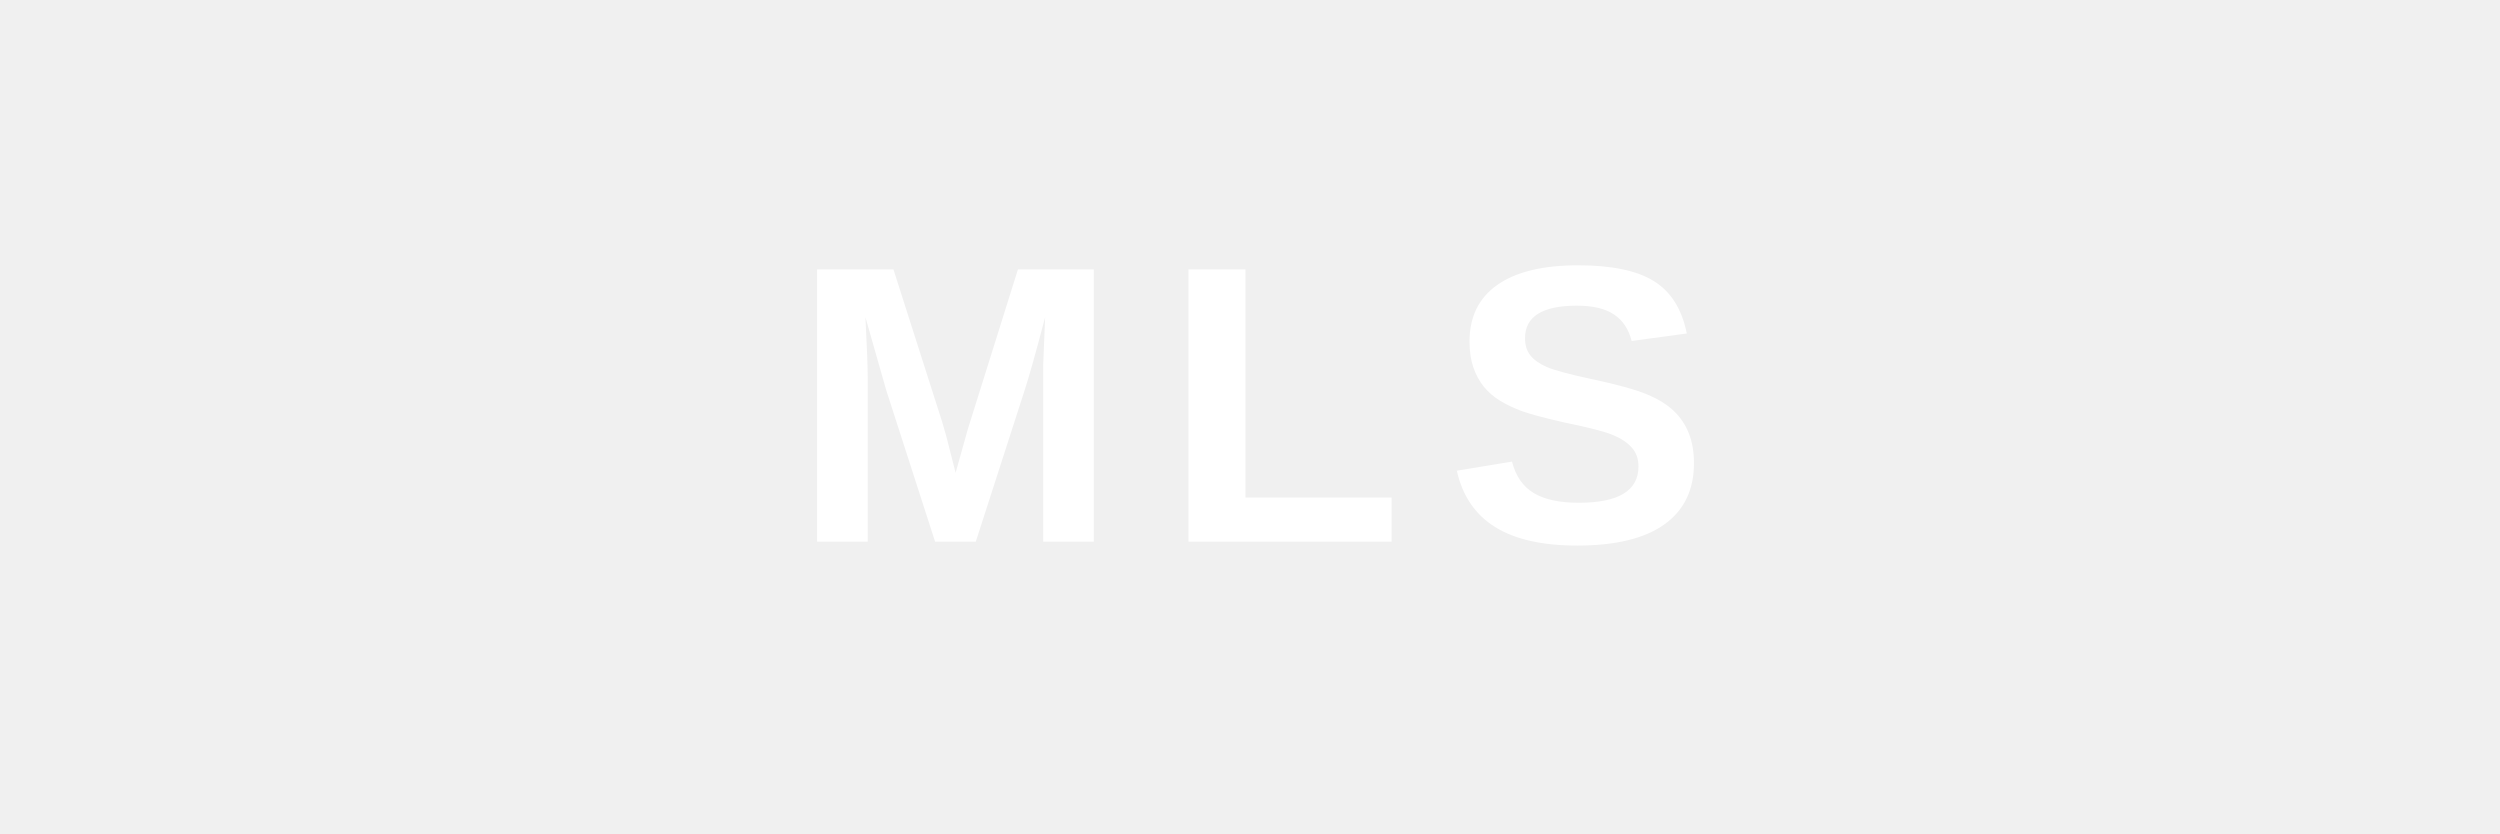
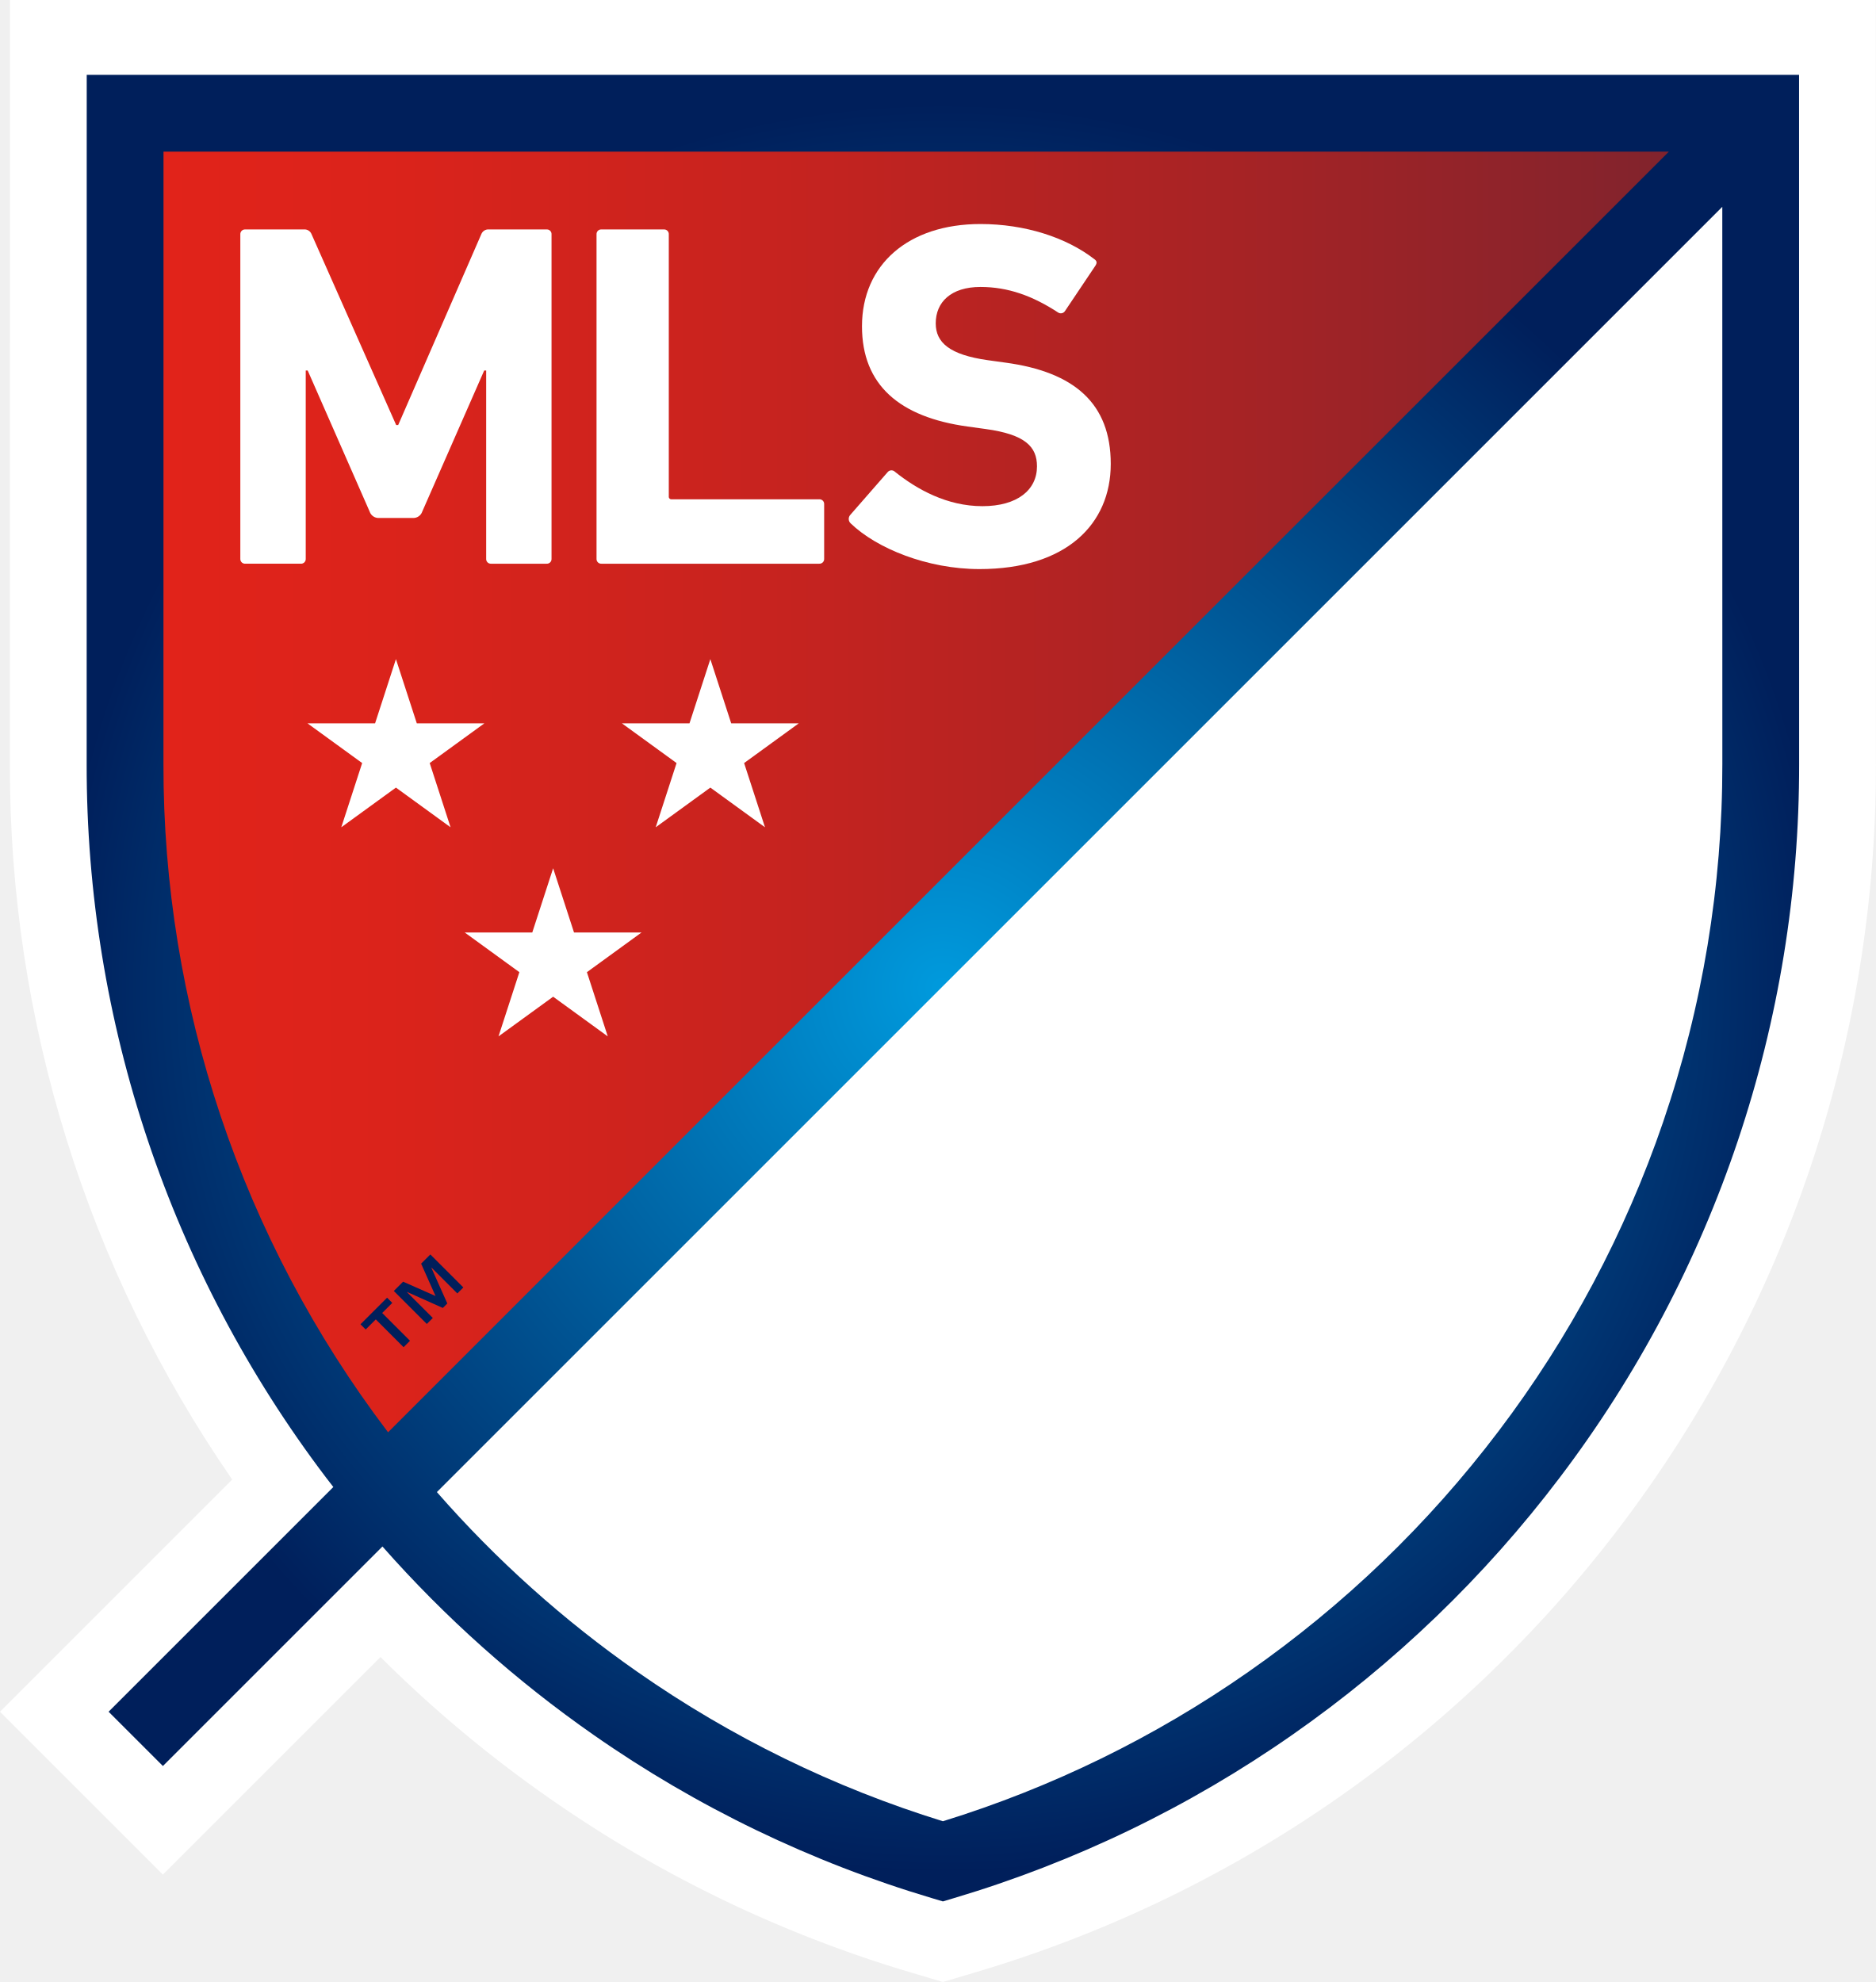
- <svg xmlns="http://www.w3.org/2000/svg" viewBox="0 0 240 80">
-   <text x="120" y="52" font-family="Arial Black,Arial,sans-serif" font-size="38" font-weight="900" fill="white" text-anchor="middle" letter-spacing="4">MLS</text>
+ <svg xmlns="http://www.w3.org/2000/svg" width="424.101" height="448.139" viewBox="0 0 424.101 448.139">
+   <defs>
+     <linearGradient id="linear-gradient" x1="28.272" y1="181.267" x2="398.047" y2="181.267" gradientUnits="userSpaceOnUse">
+       <stop offset="0" stop-color="#e2231a" />
+       <stop offset="0.16" stop-color="#db231b" />
+       <stop offset="0.394" stop-color="#c7231f" />
+       <stop offset="0.674" stop-color="#a72325" />
+       <stop offset="0.986" stop-color="#7b232e" />
+       <stop offset="1" stop-color="#79232e" />
+     </linearGradient>
+     <radialGradient id="radial-gradient" cx="213.167" cy="223.422" r="200.14" gradientUnits="userSpaceOnUse">
+       <stop offset="0" stop-color="#009add" />
+       <stop offset="1" stop-color="#001f5b" />
+     </radialGradient>
+   </defs>
+   <path d="M424.087,26.037V0H2.246V26.037s-.014,146.037-.014,146.909A283.442,283.442,0,0,0,52.498,334.532L0,387.03l36.826,36.825L86.016,374.665a285.924,285.924,0,0,0,38.257,31.976,283.653,283.653,0,0,0,81.465,39.287l7.428,2.211,7.428-2.211A284.404,284.404,0,0,0,424.101,173C424.101,172.128,424.087,26.037,424.087,26.037Z" style="fill: #fff" />
+   <path d="M398.047,25.605H28.286S28.272,171.857,28.272,172.729A257.788,257.788,0,0,0,87.008,336.929L398.047,25.89Z" style="fill: url(#linear-gradient)" />
+   <path d="M213.166,420.861C320.091,389.04,398.061,289.989,398.061,172.729c0-.85-.013-139.764-.014-146.839L87.008,336.929A259.106,259.106,0,0,0,213.166,420.861Z" style="fill: #fff" />
+   <path d="M88.687,294.592l-2.282,2.281,6.284,6.284-1.449,1.448-6.284-6.284-2.281,2.282-1.177-1.177,6.012-6.012Zm9.778-1.558-3.259-7.315,2.083-2.082,7.46,7.46-1.358,1.358-5.831-5.831-.036.036,3.604,8.059-1.014,1.014-8.059-3.603-.037.036,5.831,5.831-1.358,1.358-7.46-7.461,2.1-2.101Z" style="fill: #001f5b" />
+   <polygon points="168.226 172.53 172.944 187.05 160.592 178.078 148.241 187.05 152.956 172.53 140.607 163.555 155.877 163.555 160.592 149.031 165.309 163.555 180.577 163.555 168.226 172.53" style="fill: #fff" />
+   <polygon points="97.145 172.53 109.496 163.555 94.23 163.555 89.511 149.031 84.795 163.555 69.523 163.555 81.877 172.53 77.158 187.05 89.511 178.078 101.859 187.05 97.145 172.53" style="fill: #fff" />
+   <polygon points="129.771 210.838 125.052 196.316 120.335 210.838 105.066 210.838 117.416 219.813 112.7 234.332 125.052 225.36 137.401 234.332 132.686 219.813 145.036 210.838 129.771 210.838" style="fill: #fff" />
+   <path d="M83.568,115.668,69.563,83.775h-.444v42.565a1.053,1.053,0,0,1-1.11,1.116H55.451a1.058,1.058,0,0,1-1.119-1.116V52.989a1.052,1.052,0,0,1,1.119-1.111H68.675a1.701,1.701,0,0,1,1.774,1.111L89.568,96.11h.45L108.796,52.989a1.708,1.708,0,0,1,1.781-1.111h13.002a1.045,1.045,0,0,1,1.108,1.111v73.352a1.051,1.051,0,0,1-1.108,1.116h-12.561a1.052,1.052,0,0,1-1.107-1.116V83.775h-.446l-14.003,31.894a2.132,2.132,0,0,1-2.12,1.45h-7.667a2.127,2.127,0,0,1-2.107-1.45" style="fill: #fff" />
+   <path d="M135.972,127.457H185.209a1.056,1.056,0,0,0,1.113-1.116V114.004a1.053,1.053,0,0,0-1.113-1.111H151.866a.59.59,0,0,1-.668-.668V52.989a1.047,1.047,0,0,0-1.11-1.111H135.972a1.048,1.048,0,0,0-1.11,1.111v73.352a1.054,1.054,0,0,0,1.11,1.116" style="fill: #fff" />
+   <path d="M227.325,81.995l-3.998-.555c-8.668-1.22-11.781-3.998-11.781-8.334,0-4.783,3.443-8.224,10.113-8.224,6.226,0,11.778,1.998,17.56,5.779a1.113,1.113,0,0,0,1.554-.341l6.781-10.112c.554-.779.444-1.219-.218-1.665-6.34-4.892-15.677-7.891-25.677-7.891-16.341,0-26.785,9.225-26.785,23.117,0,13.337,8.554,20.56,23.896,22.673l4.0.553c9.002,1.224,11.668,4.005,11.668,8.451,0,5.33-4.444,9.001-12.335,9.001-8.001,0-14.778-3.778-19.783-7.78a1.114,1.114,0,0,0-1.667.109l-8.448,9.67a1.37,1.37,0,0,0,.111,1.892c5.89,5.67,17.335,10.334,29.122,10.334,19.557,0,29.677-10.113,29.677-23.781,0-13.674-8.229-20.786-23.791-22.898" style="fill: #fff" />
+   <path d="M406.727,25.605l-.001-8.679H19.607l-.001,8.679s-.014,146.253-.014,147.125A266.394,266.394,0,0,0,73.703,334.074c.546.721,1.105,1.431,1.658,2.146L24.551,387.03l12.275,12.274L86.462,349.668a268.383,268.383,0,0,0,47.739,42.605,266.08,266.08,0,0,0,76.489,36.907l2.476.737,2.476-.737a266.073,266.073,0,0,0,76.489-36.907,268.462,268.462,0,0,0,60.499-58.199,266.39,266.39,0,0,0,54.111-161.345C406.741,171.857,406.727,25.605,406.727,25.605ZM87.543,323.595A249.026,249.026,0,0,1,36.952,172.729c0-.743.01-106.984.013-138.444H377.295L87.736,323.845C87.672,323.761,87.606,323.679,87.543,323.595Zm288.451-69.908A249.093,249.093,0,0,1,338.79,323.595a251.137,251.137,0,0,1-56.592,54.443,248.8,248.8,0,0,1-69.031,33.754,248.798,248.798,0,0,1-69.031-33.754,251.063,251.063,0,0,1-45.369-40.674L389.37,46.761c.004,40.552.011,125.305.011,125.968A249.74,249.74,0,0,1,375.994,253.686Z" style="fill: url(#radial-gradient)" />
</svg>
